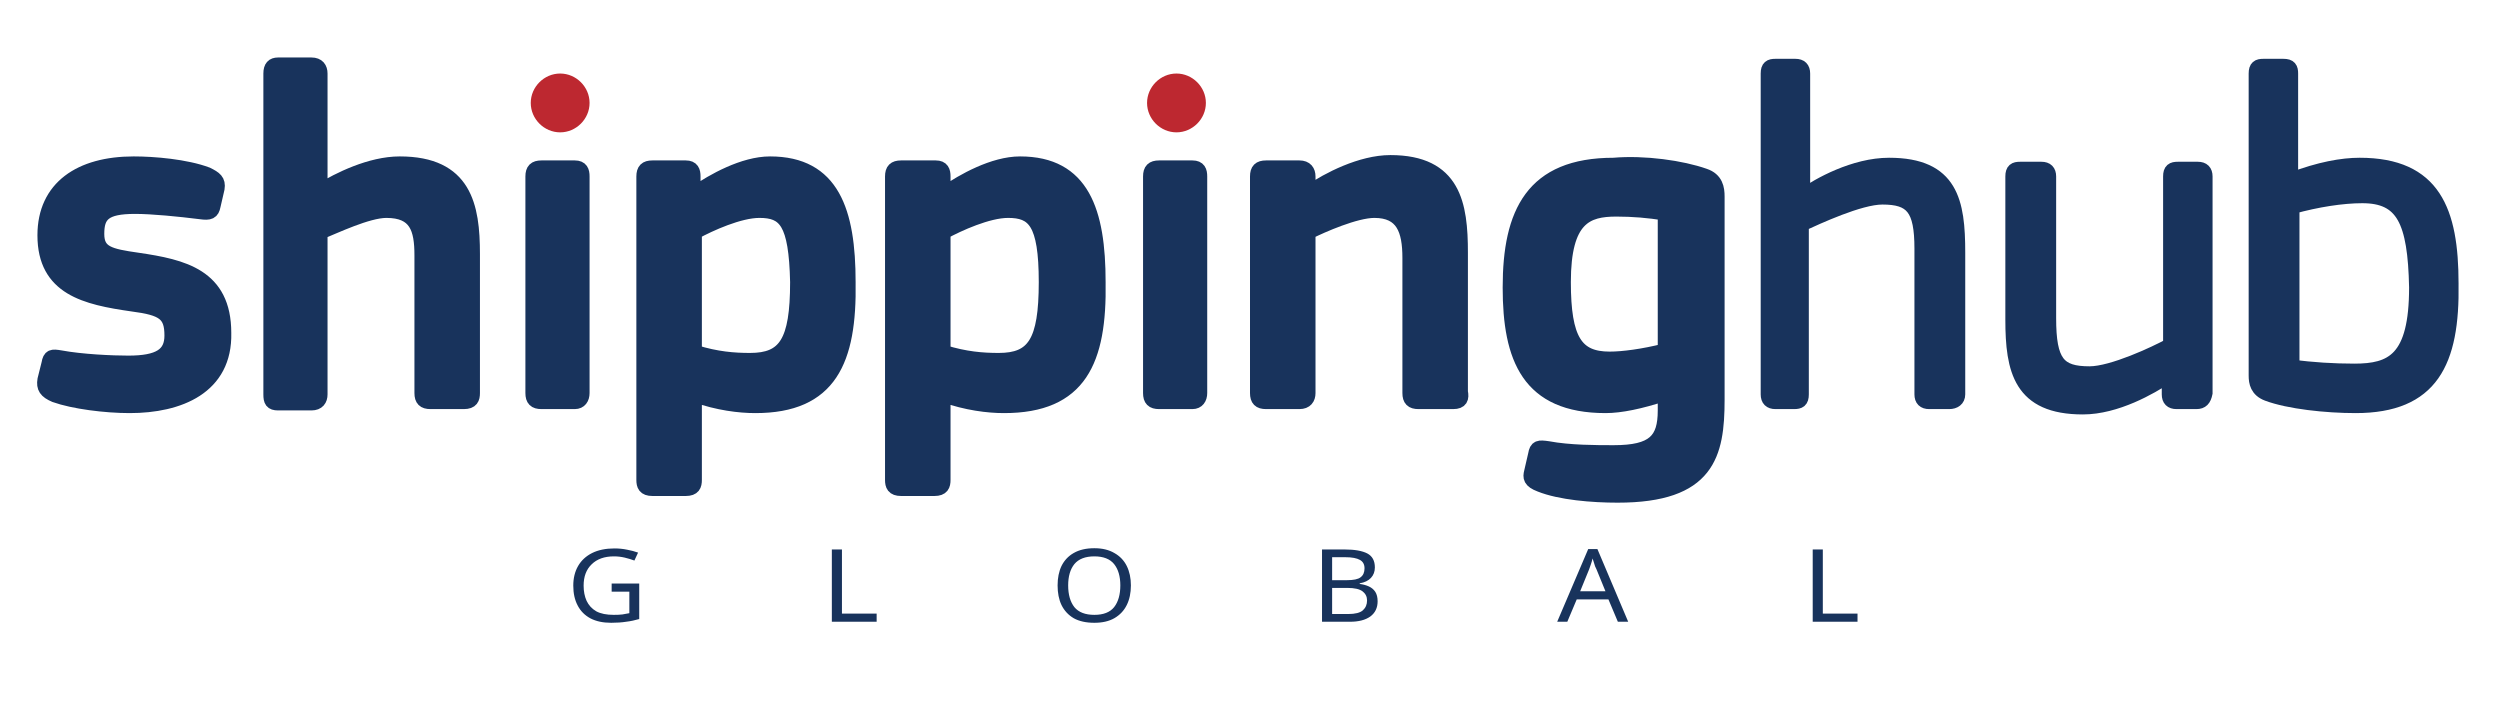
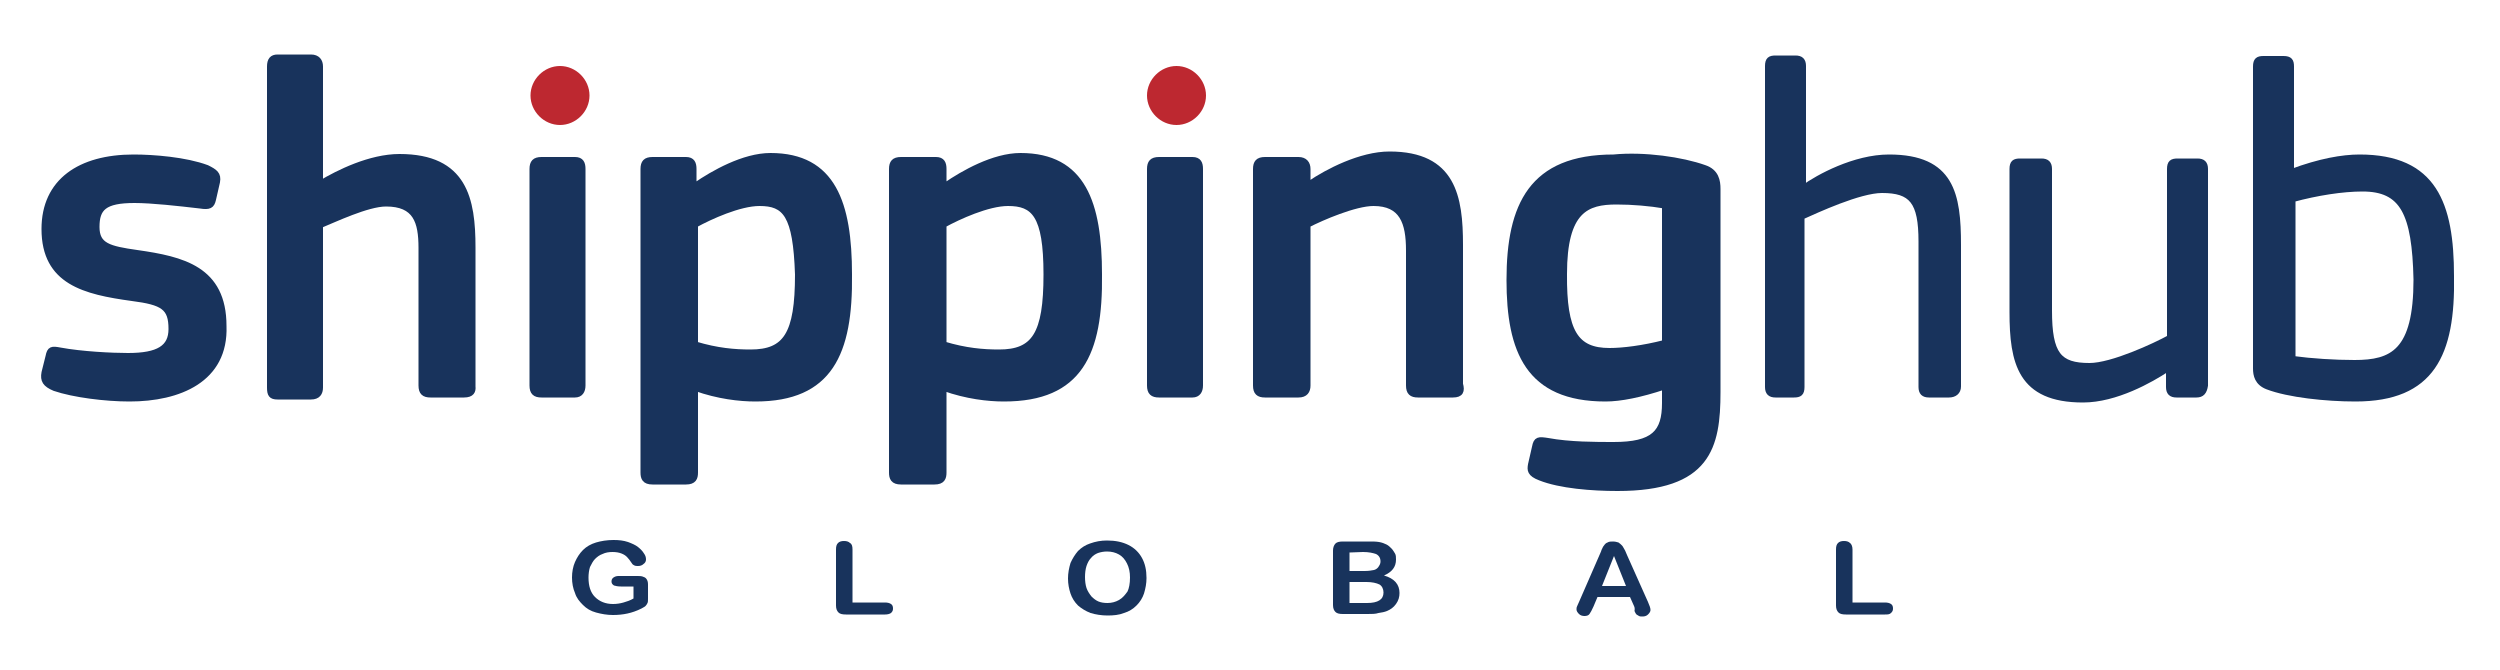
- <svg xmlns="http://www.w3.org/2000/svg" version="1.1" id="Layer_1" x="0px" y="0px" viewBox="0 0 187 53.5" enable-background="new 0 0 187 53.5" xml:space="preserve">
+ <svg xmlns="http://www.w3.org/2000/svg" version="1.1" id="Layer_1" x="0px" y="0px" viewBox="0 180 500 134" enable-background="new 0 180 500 134" xml:space="preserve">
  <g>
-     <path fill="#18335C" stroke="#18335C" d="M9.7,30.4c-1.8,0-4.2-0.3-5.6-0.8c-0.7-0.3-0.9-0.6-0.8-1.2l0.3-1.2   c0.1-0.6,0.3-0.6,0.9-0.5c1.6,0.3,3.9,0.4,5.1,0.4c2.3,0,3.2-0.6,3.2-2c0-1.6-0.6-2-2.9-2.3c-3.5-0.5-6.6-1.2-6.6-5.2   c0-3.6,2.7-5.4,6.7-5.4c1.5,0,3.9,0.2,5.5,0.8c0.6,0.3,0.9,0.5,0.8,1.1l-0.3,1.3c-0.1,0.5-0.3,0.6-1,0.5c-1.6-0.2-3.6-0.4-4.9-0.4   c-2.3,0-2.8,0.6-2.8,2c0,1.4,0.9,1.6,3,1.9c3.4,0.5,6.5,1.2,6.5,5.5C16.9,29,13.4,30.4,9.7,30.4" />
-     <path fill="#18335C" stroke="#18335C" d="M34.7,30.1h-2.5c-0.5,0-0.7-0.2-0.7-0.7c0-3.5,0-6.9,0-10.3c0-2-0.4-3.3-2.6-3.3   c-1.4,0-3.9,1.2-4.9,1.6v12.1c0,0.4-0.2,0.7-0.7,0.7h-2.5c-0.5,0-0.6-0.2-0.6-0.7V5.5c0-0.5,0.2-0.7,0.6-0.7h2.5   c0.5,0,0.7,0.3,0.7,0.7v8.7c1.3-0.8,3.7-2,5.9-2c4.9,0,5.5,3.2,5.5,6.8v10.4C35.4,29.8,35.3,30.1,34.7,30.1" />
-     <path fill="#18335C" stroke="#18335C" d="M56.5,30.4c-1.2,0-2.8-0.2-4.5-0.8l0,0v6.3c0,0.4-0.1,0.7-0.7,0.7h-2.5   c-0.6,0-0.7-0.3-0.7-0.7V13.2c0-0.5,0.2-0.7,0.7-0.7h2.5c0.5,0,0.6,0.3,0.6,0.7v1.1l0.1,0.1c1.3-0.9,3.6-2.2,5.6-2.2   c4.7,0,5.9,3.6,5.9,8.9C63.6,27,62.1,30.4,56.5,30.4 M56.8,15.8c-1.5,0-3.7,1-4.8,1.6v8.9c1.6,0.5,2.9,0.6,4.1,0.6   c2.6,0,3.5-1.3,3.5-5.8C59.5,16.6,58.7,15.8,56.8,15.8" />
-     <path fill="#18335C" stroke="#18335C" d="M75.1,30.4c-1.2,0-2.8-0.2-4.5-0.8l0,0v6.3c0,0.4-0.1,0.7-0.7,0.7h-2.5   c-0.6,0-0.7-0.3-0.7-0.7V13.2c0-0.5,0.2-0.7,0.7-0.7H70c0.5,0,0.6,0.3,0.6,0.7v1.1l0.1,0.1c1.3-0.9,3.6-2.2,5.6-2.2   c4.7,0,5.9,3.6,5.9,8.9C82.3,27,80.8,30.4,75.1,30.4 M75.4,15.8c-1.5,0-3.7,1-4.8,1.6v8.9c1.6,0.5,2.9,0.6,4.1,0.6   c2.6,0,3.5-1.3,3.5-5.8C78.2,16.6,77.3,15.8,75.4,15.8" />
-     <path fill="#18335C" stroke="#18335C" d="M89.8,29.4c0,0.4-0.2,0.7-0.6,0.7h-2.5c-0.5,0-0.7-0.2-0.7-0.7V13.2   c0-0.5,0.2-0.7,0.7-0.7h2.5c0.5,0,0.6,0.3,0.6,0.7V29.4z" />
-     <path fill="#18335C" stroke="#18335C" d="M43.6,29.4c0,0.4-0.2,0.7-0.6,0.7h-2.5c-0.5,0-0.7-0.2-0.7-0.7V13.2   c0-0.5,0.2-0.7,0.7-0.7H43c0.5,0,0.6,0.3,0.6,0.7V29.4z" />
-     <path fill="#18335C" stroke="#18335C" d="M108.7,30.1h-2.6c-0.5,0-0.7-0.2-0.7-0.7l0-10.1c0-2.1-0.5-3.5-2.6-3.5   c-1.4,0-3.9,1.1-4.9,1.6v12c0,0.4-0.2,0.7-0.7,0.7h-2.5c-0.5,0-0.7-0.2-0.7-0.7V13.2c0-0.5,0.2-0.7,0.7-0.7h2.5   c0.5,0,0.7,0.3,0.7,0.7v1.1c0,0,0.1,0,0.1,0c1.3-0.9,3.8-2.2,6-2.2c4.8,0,5.3,3.2,5.3,6.8v10.4C109.4,29.8,109.3,30.1,108.7,30.1" />
-     <path fill="#18335C" stroke="#18335C" d="M127.5,13.1c0.9,0.3,1,1,1,1.6v15.2c0,4.1-0.7,7.2-7.5,7.2c-1.9,0-4.3-0.2-5.8-0.8   c-0.8-0.3-0.8-0.6-0.7-1l0.3-1.3c0.1-0.6,0.3-0.6,1-0.5c1.6,0.3,3.6,0.3,4.9,0.3c3,0,3.8-0.9,3.8-3.1v-1.2   c-1.8,0.6-3.3,0.9-4.4,0.9c-5.8,0-7.2-3.6-7.2-8.9c0-5.6,1.7-9.2,7.8-9.2C123,12.1,125.8,12.5,127.5,13.1 M120.4,26.8   c1,0,2.5-0.2,4.1-0.6V16c-1.1-0.2-2.4-0.3-3.6-0.3c-2.2,0-3.9,0.6-3.9,5.4C117,25.4,117.9,26.8,120.4,26.8" />
-     <path fill="#18335C" stroke="#18335C" d="M145.8,30.1h-1.5c-0.4,0-0.6-0.2-0.6-0.6l0-10.9c0-3-0.7-3.8-2.9-3.8c-1.7,0-4.9,1.5-6,2   v12.7c0,0.5-0.2,0.6-0.6,0.6h-1.4c-0.4,0-0.6-0.2-0.6-0.6v-24c0-0.5,0.2-0.6,0.6-0.6h1.5c0.4,0,0.6,0.2,0.6,0.6v9.1l0,0   c1.1-0.8,3.8-2.3,6.4-2.3c4.7,0,5.2,2.8,5.2,6.6v10.6C146.5,29.9,146.2,30.1,145.8,30.1" />
-     <path fill="#18335C" stroke="#18335C" d="M164.3,30.1h-1.5c-0.4,0-0.6-0.2-0.6-0.6v-1.2l-0.1-0.1c-1.2,0.8-3.8,2.3-6.3,2.3   c-4.7,0-5.3-2.8-5.3-6.6V13.2c0-0.5,0.2-0.6,0.6-0.6h1.6c0.4,0,0.6,0.2,0.6,0.6v10.6c0,3.3,0.7,4.1,3,4.1c1.7,0,4.9-1.5,6-2.1V13.2   c0-0.5,0.2-0.6,0.6-0.6h1.5c0.4,0,0.6,0.2,0.6,0.6v16.2C164.9,29.9,164.7,30.1,164.3,30.1" />
-     <path fill="#18335C" stroke="#18335C" d="M176.2,30.4c-2.2,0-5-0.3-6.6-0.9c-0.8-0.3-0.9-0.9-0.9-1.4V5.5c0-0.5,0.2-0.6,0.6-0.6   h1.5c0.5,0,0.6,0.2,0.6,0.6v7.8l0,0.1c2.1-0.8,3.8-1.1,5.1-1.1c5.6,0,6.9,3.5,6.9,8.9C183.5,27.1,181.9,30.4,176.2,30.4    M176.7,14.7c-1.5,0-3.4,0.3-5.2,0.8v11.9c1.4,0.2,3.1,0.3,4.6,0.3c2.8,0,4.6-0.8,4.6-6.2C180.6,16.5,179.7,14.7,176.7,14.7" />
-     <path fill="#BD2830" d="M44.1,7.7c0,1.2-1,2.2-2.2,2.2c-1.2,0-2.2-1-2.2-2.2c0-1.2,1-2.2,2.2-2.2C43.1,5.5,44.1,6.5,44.1,7.7" />
-     <path fill="#BD2830" d="M90.2,7.7c0,1.2-1,2.2-2.2,2.2c-1.2,0-2.2-1-2.2-2.2c0-1.2,1-2.2,2.2-2.2C89.2,5.5,90.2,6.5,90.2,7.7" />
+     <path fill="#18335C" stroke="#18335C" d="M25.9,259.8c-4.8,0-11.2-0.8-15-2.1c-1.9-0.8-2.4-1.6-2.1-3.2l0.8-3.2   c0.3-1.6,0.8-1.6,2.4-1.3c4.3,0.8,10.4,1.1,13.6,1.1c6.1,0,8.6-1.6,8.6-5.3c0-4.3-1.6-5.3-7.8-6.1c-9.4-1.3-17.6-3.2-17.6-13.9   c0-9.6,7.2-14.4,17.9-14.4c4,0,10.4,0.5,14.7,2.1c1.6,0.8,2.4,1.3,2.1,2.9l-0.8,3.5c-0.3,1.3-0.8,1.6-2.7,1.3   c-4.3-0.5-9.6-1.1-13.1-1.1c-6.1,0-7.5,1.6-7.5,5.3s2.4,4.3,8,5.1c9.1,1.3,17.4,3.2,17.4,14.7C45.2,256,35.8,259.8,25.9,259.8" />
+     <path fill="#18335C" stroke="#18335C" d="M92.8,259h-6.7c-1.3,0-1.9-0.5-1.9-1.9c0-9.4,0-18.4,0-27.5c0-5.3-1.1-8.8-7-8.8   c-3.7,0-10.4,3.2-13.1,4.3v32.4c0,1.1-0.5,1.9-1.9,1.9h-6.7c-1.3,0-1.6-0.5-1.6-1.9v-64.2c0-1.3,0.5-1.9,1.6-1.9h6.7   c1.3,0,1.9,0.8,1.9,1.9v23.3c3.5-2.1,9.9-5.3,15.8-5.3c13.1,0,14.7,8.6,14.7,18.2v27.8C94.7,258.2,94.4,259,92.8,259" />
+     <path fill="#18335C" stroke="#18335C" d="M151.1,259.8c-3.2,0-7.5-0.5-12-2.1l0,0v16.8c0,1.1-0.3,1.9-1.9,1.9h-6.7   c-1.6,0-1.9-0.8-1.9-1.9v-60.7c0-1.3,0.5-1.9,1.9-1.9h6.7c1.3,0,1.6,0.8,1.6,1.9v2.9l0.3,0.3c3.5-2.4,9.6-5.9,15-5.9   c12.6,0,15.8,9.6,15.8,23.8C170.1,250.7,166,259.8,151.1,259.8 M151.9,220.7c-4,0-9.9,2.7-12.8,4.3v23.8c4.3,1.3,7.8,1.6,11,1.6   c7,0,9.4-3.5,9.4-15.5C159.1,222.9,157,220.7,151.9,220.7" />
+     <path fill="#18335C" stroke="#18335C" d="M200.8,259.8c-3.2,0-7.5-0.5-12-2.1l0,0v16.8c0,1.1-0.3,1.9-1.9,1.9h-6.7   c-1.6,0-1.9-0.8-1.9-1.9v-60.7c0-1.3,0.5-1.9,1.9-1.9h7c1.3,0,1.6,0.8,1.6,1.9v2.9l0.3,0.3c3.5-2.4,9.6-5.9,15-5.9   c12.6,0,15.8,9.6,15.8,23.8C220.1,250.7,216,259.8,200.8,259.8 M201.6,220.7c-4,0-9.9,2.7-12.8,4.3v23.8c4.3,1.3,7.8,1.6,11,1.6   c7,0,9.4-3.5,9.4-15.5S206.7,220.7,201.6,220.7" />
+     <path fill="#18335C" stroke="#18335C" d="M240.1,257.1c0,1.1-0.5,1.9-1.6,1.9h-6.7c-1.3,0-1.9-0.5-1.9-1.9v-43.3   c0-1.3,0.5-1.9,1.9-1.9h6.7c1.3,0,1.6,0.8,1.6,1.9V257.1z" />
+     <path fill="#18335C" stroke="#18335C" d="M116.6,257.1c0,1.1-0.5,1.9-1.6,1.9h-6.7c-1.3,0-1.9-0.5-1.9-1.9v-43.3   c0-1.3,0.5-1.9,1.9-1.9h6.7c1.3,0,1.6,0.8,1.6,1.9V257.1z" />
+     <path fill="#18335C" stroke="#18335C" d="M290.6,259h-7c-1.3,0-1.9-0.5-1.9-1.9v-27c0-5.6-1.3-9.4-7-9.4c-3.7,0-10.4,2.9-13.1,4.3   v32.1c0,1.1-0.5,1.9-1.9,1.9H253c-1.3,0-1.9-0.5-1.9-1.9v-43.3c0-1.3,0.5-1.9,1.9-1.9h6.7c1.3,0,1.9,0.8,1.9,1.9v2.9h0.3   c3.5-2.4,10.2-5.9,16-5.9c12.8,0,14.2,8.6,14.2,18.2v27.8C292.5,258.2,292.2,259,290.6,259" />
+     <path fill="#18335C" stroke="#18335C" d="M340.9,213.5c2.4,0.8,2.7,2.7,2.7,4.3v40.6c0,11-1.9,19.3-20.1,19.3   c-5.1,0-11.5-0.5-15.5-2.1c-2.1-0.8-2.1-1.6-1.9-2.7l0.8-3.5c0.3-1.6,0.8-1.6,2.7-1.3c4.3,0.8,9.6,0.8,13.1,0.8   c8,0,10.2-2.4,10.2-8.3v-3.2c-4.8,1.6-8.8,2.4-11.8,2.4c-15.5,0-19.3-9.6-19.3-23.8c0-15,4.5-24.6,20.9-24.6   C328.9,210.8,336.4,211.9,340.9,213.5 M321.9,250.1c2.7,0,6.7-0.5,11-1.6v-27.3c-2.9-0.5-6.4-0.8-9.6-0.8   c-5.9,0-10.4,1.6-10.4,14.4C312.8,246.4,315.2,250.1,321.9,250.1" />
+     <path fill="#18335C" stroke="#18335C" d="M389.8,259h-4c-1.1,0-1.6-0.5-1.6-1.6v-29.1c0-8-1.9-10.2-7.8-10.2c-4.5,0-13.1,4-16,5.3   v34c0,1.3-0.5,1.6-1.6,1.6h-3.7c-1.1,0-1.6-0.5-1.6-1.6v-64.2c0-1.3,0.5-1.6,1.6-1.6h4c1.1,0,1.6,0.5,1.6,1.6v24.3l0,0   c2.9-2.1,10.2-6.1,17.1-6.1c12.6,0,13.9,7.5,13.9,17.6v28.3C391.7,258.4,390.9,259,389.8,259" />
+     <path fill="#18335C" stroke="#18335C" d="M439.3,259h-4c-1.1,0-1.6-0.5-1.6-1.6v-3.2l-0.3-0.3c-3.2,2.1-10.2,6.1-16.8,6.1   c-12.6,0-14.2-7.5-14.2-17.6v-28.6c0-1.3,0.5-1.6,1.6-1.6h4.3c1.1,0,1.6,0.5,1.6,1.6v28.3c0,8.8,1.9,11,8,11c4.5,0,13.1-4,16-5.6   v-33.7c0-1.3,0.5-1.6,1.6-1.6h4c1.1,0,1.6,0.5,1.6,1.6v43.3C440.9,258.4,440.4,259,439.3,259" />
+     <path fill="#18335C" stroke="#18335C" d="M471.1,259.8c-5.9,0-13.4-0.8-17.6-2.4c-2.1-0.8-2.4-2.4-2.4-3.7v-60.4   c0-1.3,0.5-1.6,1.6-1.6h4c1.3,0,1.6,0.5,1.6,1.6V214v0.3c5.6-2.1,10.2-2.9,13.6-2.9c15,0,18.4,9.4,18.4,23.8   C490.6,250.9,486.4,259.8,471.1,259.8 M472.5,217.8c-4,0-9.1,0.8-13.9,2.1v31.8c3.7,0.5,8.3,0.8,12.3,0.8c7.5,0,12.3-2.1,12.3-16.6   C482.9,222.6,480.5,217.8,472.5,217.8" />
+     <path fill="#BD2830" d="M117.9,199.1c0,3.2-2.7,5.9-5.9,5.9s-5.9-2.7-5.9-5.9s2.7-5.9,5.9-5.9S117.9,195.9,117.9,199.1" />
+     <path fill="#BD2830" d="M241.2,199.1c0,3.2-2.7,5.9-5.9,5.9s-5.9-2.7-5.9-5.9s2.7-5.9,5.9-5.9C238.5,193.2,241.2,195.9,241.2,199.1   " />
  </g>
-   <rect x="40.1" y="41" fill="none" width="106.7" height="13" />
-   <text transform="matrix(1.1 0 0 1 42.3657 46.5069)" fill="#18335C" font-family="'ArialRoundedMTBold'" font-size="7.576" letter-spacing="11.8">GLOBAL</text>
+   <rect x="107.2" y="288.1" fill="none" width="285.3" height="34.8" />
+   <g enable-background="new    ">
+     <path fill="#18335C" d="M129.6,296.9v2.8c0,0.4,0,0.7-0.1,0.9c-0.1,0.2-0.2,0.4-0.4,0.6s-0.5,0.3-0.8,0.5c-1,0.5-1.9,0.8-2.8,1   s-1.9,0.3-2.9,0.3c-1.2,0-2.3-0.2-3.4-0.5s-1.9-0.8-2.6-1.5s-1.3-1.4-1.6-2.4c-0.4-0.9-0.6-2-0.6-3.1s0.2-2.2,0.6-3.1   s0.9-1.7,1.6-2.4c0.7-0.7,1.6-1.2,2.6-1.5s2.2-0.5,3.5-0.5c1.1,0,2,0.1,2.9,0.4c0.8,0.3,1.5,0.6,2,1c0.5,0.4,0.9,0.8,1.2,1.3   c0.3,0.4,0.4,0.8,0.4,1.2c0,0.4-0.2,0.7-0.5,0.9c-0.3,0.3-0.7,0.4-1.1,0.4c-0.2,0-0.5,0-0.7-0.1s-0.4-0.2-0.5-0.4   c-0.4-0.6-0.7-1-1-1.3s-0.6-0.5-1.1-0.7s-1.1-0.3-1.8-0.3c-0.7,0-1.4,0.1-2,0.4c-0.6,0.2-1.1,0.6-1.5,1s-0.7,1-1,1.6   c-0.2,0.6-0.3,1.4-0.3,2.1c0,1.7,0.4,3,1.3,3.9s2.1,1.4,3.6,1.4c0.7,0,1.4-0.1,2.1-0.3c0.7-0.2,1.3-0.4,2-0.8v-2.4h-2.5   c-0.6,0-1.1-0.1-1.4-0.2c-0.3-0.2-0.5-0.4-0.5-0.8c0-0.3,0.1-0.6,0.4-0.8c0.3-0.2,0.6-0.3,1-0.3h3.7c0.4,0,0.8,0,1.1,0.1   s0.6,0.2,0.8,0.5S129.6,296.4,129.6,296.9z" />
+     <path fill="#18335C" d="M170.5,289.9v10.6h6.5c0.5,0,0.9,0.1,1.2,0.3c0.3,0.2,0.4,0.5,0.4,0.9s-0.1,0.6-0.4,0.9   c-0.3,0.2-0.7,0.3-1.2,0.3h-7.8c-0.7,0-1.2-0.1-1.5-0.4s-0.5-0.7-0.5-1.4v-11.2c0-0.6,0.1-1,0.4-1.3c0.3-0.3,0.7-0.4,1.2-0.4   s0.9,0.1,1.2,0.4C170.4,288.8,170.5,289.3,170.5,289.9z" />
+     <path fill="#18335C" d="M221.4,288.1c1.7,0,3.1,0.3,4.3,0.9s2.1,1.5,2.7,2.6c0.6,1.1,0.9,2.4,0.9,4c0,1.1-0.2,2.1-0.5,3.1   c-0.3,0.9-0.8,1.7-1.5,2.4c-0.7,0.7-1.5,1.2-2.5,1.5c-1,0.4-2.1,0.5-3.3,0.5s-2.4-0.2-3.4-0.5c-1-0.4-1.8-0.9-2.5-1.5   c-0.7-0.7-1.2-1.5-1.5-2.4s-0.5-1.9-0.5-3s0.2-2.1,0.5-3.1c0.4-0.9,0.9-1.7,1.5-2.4c0.7-0.7,1.5-1.2,2.4-1.5   C219.1,288.3,220.2,288.1,221.4,288.1z M226,295.5c0-1.1-0.2-2-0.6-2.8s-0.9-1.4-1.6-1.8c-0.7-0.4-1.5-0.6-2.4-0.6   c-0.6,0-1.2,0.1-1.8,0.3c-0.5,0.2-1,0.5-1.4,1c-0.4,0.4-0.7,1-0.9,1.6s-0.3,1.4-0.3,2.2c0,0.8,0.1,1.6,0.3,2.2s0.6,1.2,1,1.7   c0.4,0.4,0.9,0.8,1.4,1s1.1,0.3,1.8,0.3c0.8,0,1.6-0.2,2.3-0.6s1.2-1,1.7-1.7C225.8,297.7,226,296.7,226,295.5z" />
+     <path fill="#18335C" d="M273.5,302.8h-4.9c-0.7,0-1.2-0.1-1.5-0.4s-0.5-0.7-0.5-1.4v-10.9c0-0.6,0.2-1.1,0.5-1.4s0.8-0.4,1.5-0.4   h5.2c0.8,0,1.4,0,2,0.1s1.1,0.3,1.5,0.5s0.7,0.5,1,0.8s0.5,0.7,0.7,1s0.2,0.8,0.2,1.2c0,1.5-0.8,2.5-2.4,3.2   c2.1,0.6,3.1,1.8,3.1,3.5c0,0.8-0.2,1.5-0.7,2.2s-1.1,1.1-1.8,1.4c-0.5,0.2-1,0.3-1.7,0.4C275.1,302.8,274.4,302.8,273.5,302.8z    M269.9,290.5v3.7h3c0.8,0,1.4-0.1,1.9-0.2c0.4-0.1,0.8-0.4,1-0.8c0.2-0.3,0.3-0.6,0.3-0.9c0-0.7-0.3-1.2-0.9-1.5   c-0.6-0.2-1.4-0.4-2.6-0.4L269.9,290.5L269.9,290.5z M273.3,296.4h-3.4v4.2h3.5c2.2,0,3.3-0.7,3.3-2.1c0-0.7-0.3-1.3-0.8-1.6   C275.3,296.6,274.4,296.4,273.3,296.4z" />
+     <path fill="#18335C" d="M326.8,301.2l-0.8-1.8h-6.5l-0.8,1.9c-0.3,0.7-0.6,1.2-0.8,1.5s-0.6,0.4-1,0.4s-0.8-0.1-1.1-0.4   c-0.3-0.3-0.5-0.6-0.5-0.9c0-0.2,0-0.4,0.1-0.6s0.2-0.5,0.4-0.9l4.1-9.4c0.1-0.3,0.3-0.6,0.4-1c0.2-0.4,0.3-0.7,0.5-0.9   c0.2-0.3,0.4-0.5,0.7-0.6c0.3-0.2,0.7-0.2,1.1-0.2s0.8,0.1,1.1,0.2c0.3,0.2,0.5,0.4,0.7,0.6s0.3,0.5,0.5,0.8s0.3,0.7,0.5,1.1   l4.2,9.4c0.3,0.7,0.5,1.2,0.5,1.6c0,0.3-0.2,0.6-0.5,0.9s-0.7,0.4-1.1,0.4c-0.3,0-0.5,0-0.7-0.1s-0.3-0.2-0.5-0.3   c-0.1-0.1-0.3-0.4-0.4-0.7C327,301.7,326.9,301.4,326.8,301.2z M320.4,297.2h4.8l-2.4-6L320.4,297.2z" />
+     <path fill="#18335C" d="M370.5,289.9v10.6h6.5c0.5,0,0.9,0.1,1.2,0.3c0.3,0.2,0.4,0.5,0.4,0.9s-0.1,0.6-0.4,0.9s-0.7,0.3-1.2,0.3   h-7.8c-0.7,0-1.2-0.1-1.5-0.4s-0.5-0.7-0.5-1.4v-11.2c0-0.6,0.1-1,0.4-1.3s0.7-0.4,1.2-0.4s0.9,0.1,1.2,0.4   C370.3,288.8,370.5,289.3,370.5,289.9z" />
+   </g>
</svg>
